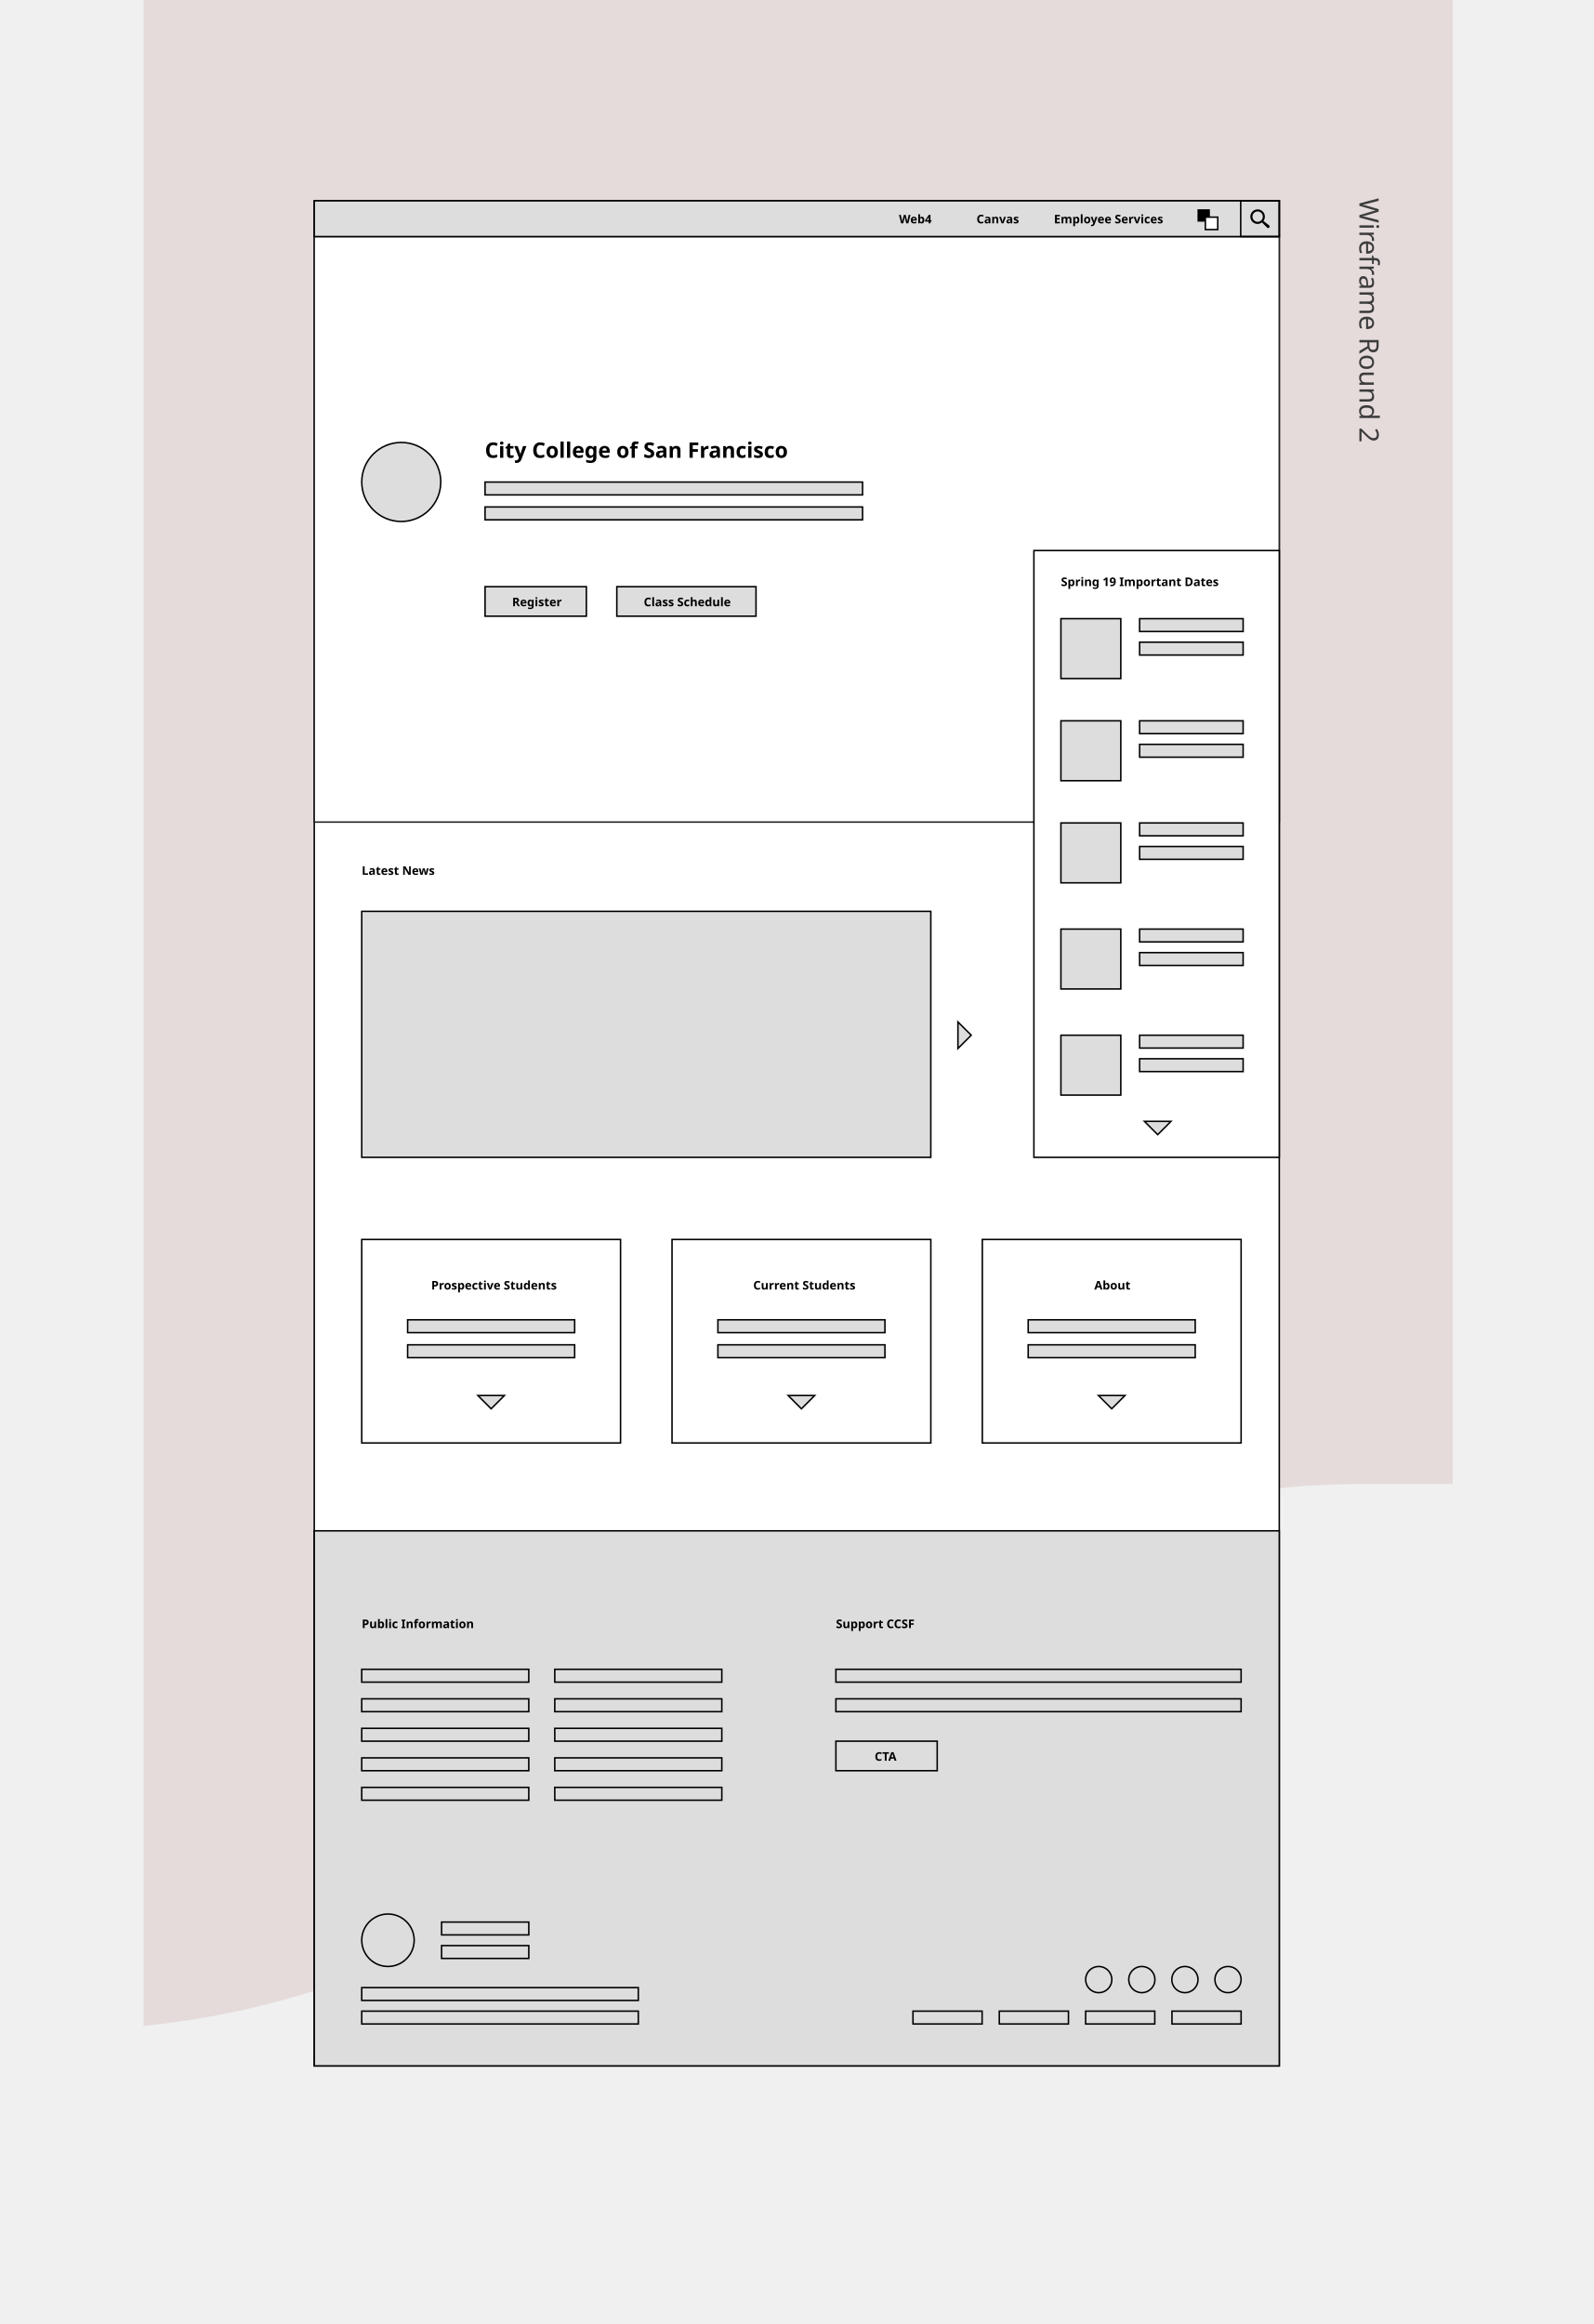
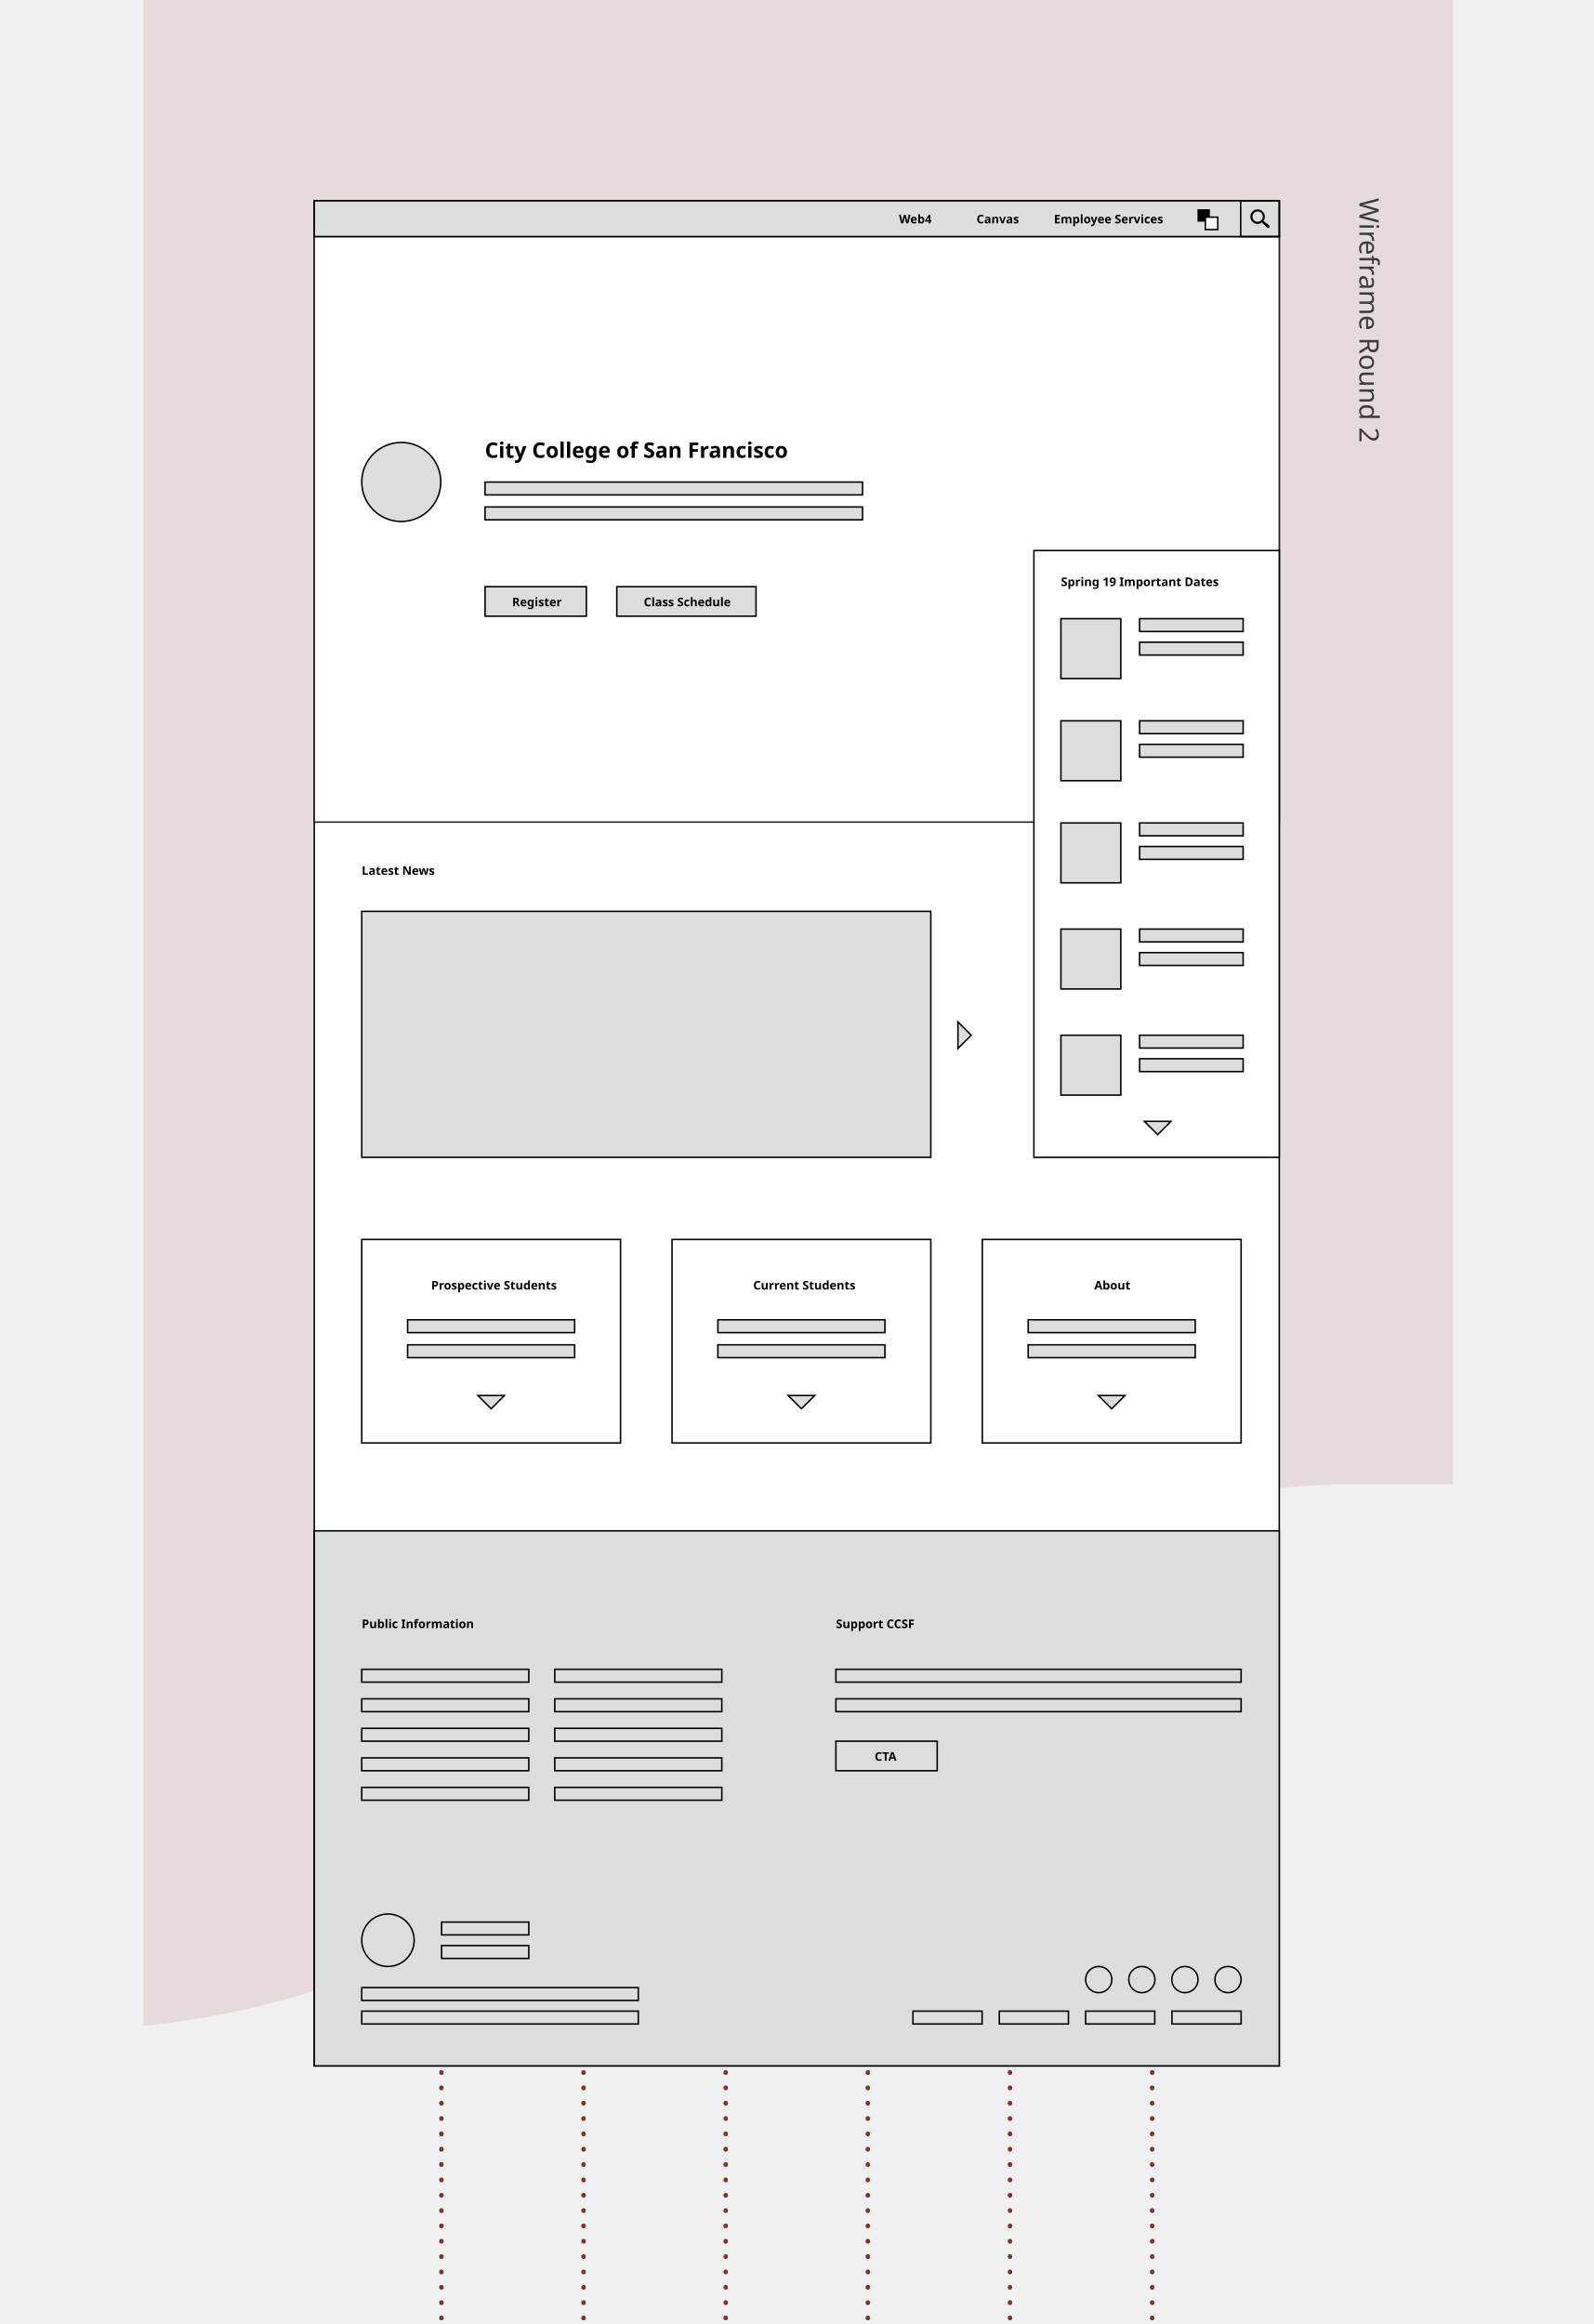
<svg xmlns="http://www.w3.org/2000/svg" id="Layer_1" data-name="Layer 1" viewBox="0 0 1065 1552.92">
  <defs>
-     <style>.cls-1{fill:#e5dbdb;}.cls-2{font-size:18px;fill:#3c3c3c;font-family:AvenirLTStd-Medium, Avenir LT Std;font-weight:500;}.cls-3{letter-spacing:-0.02em;}.cls-4,.cls-7{fill:#fff;}.cls-4,.cls-5,.cls-8{stroke:#000;}.cls-4,.cls-5,.cls-7,.cls-8{stroke-miterlimit:10;}.cls-5{fill:#ddd;}.cls-6{font-size:7.97px;}.cls-6,.cls-9{font-family:AvenirLTStd-Black, Avenir LT Std;font-weight:800;}.cls-7{stroke:#231f20;}.cls-8{fill:none;}.cls-9{font-size:14.29px;}.cls-10{fill-rule:evenodd;}</style>
+     <style>.cls-1{fill:#e5dbdb;}.cls-2{font-size:18px;fill:#3c3c3c;font-family:AvenirLTStd-Medium, Avenir LT Std;font-weight:500;}.cls-3{letter-spacing:-0.02em;}.cls-4,.cls-9{fill:none;}.cls-4{stroke:#80332a;stroke-linecap:round;stroke-linejoin:round;stroke-width:3px;stroke-dasharray:0.25 10;}.cls-5,.cls-8{fill:#fff;}.cls-5,.cls-6,.cls-9{stroke:#000;}.cls-5,.cls-6,.cls-8,.cls-9{stroke-miterlimit:10;}.cls-6{fill:#ddd;}.cls-7{font-size:7.97px;}.cls-10,.cls-7{font-family:AvenirLTStd-Black, Avenir LT Std;font-weight:800;}.cls-8{stroke:#231f20;}.cls-10{font-size:14.29px;}.cls-11{fill-rule:evenodd;}</style>
  </defs>
  <g id="Previous_bg" data-name="Previous bg">
    <path class="cls-1" d="M970.92-12.23h-875v1366c349.86-35.65,469-362.08,812.89-362.08h62.11Z" />
    <text class="cls-2" transform="translate(908.51 132.3) rotate(90)">Wi<tspan class="cls-3" x="21.64" y="0">r</tspan>
      <tspan x="27.97" y="0">eframe Round 2</tspan>
    </text>
  </g>
+   <g id="Competitor">
+     <g id="Competitor_1" data-name="Competitor 1">
+       <line class="cls-4" x1="295" y1="1313.01" x2="295" y2="1550.24" />
+       <line class="cls-4" x1="390" y1="1313.01" x2="390" y2="1550.24" />
+       <line class="cls-4" x1="485" y1="1313.01" x2="485" y2="1550.24" />
+       <line class="cls-4" x1="580" y1="1313.01" x2="580" y2="1550.24" />
+       <line class="cls-4" x1="675" y1="1313.01" x2="675" y2="1550.24" />
+       <line class="cls-4" x1="770" y1="1313.01" x2="770" y2="1550.24" />
+     </g>
+   </g>
  <g id="homepage">
-     <rect class="cls-4" x="210.03" y="134.19" width="644.94" height="1246.26" />
-     <rect class="cls-4" x="241.76" y="828.22" width="172.96" height="135.99" />
-     <rect class="cls-5" x="272.42" y="881.9" width="111.63" height="8.58" />
-     <rect class="cls-5" x="272.42" y="898.62" width="111.63" height="8.58" />
-     <text class="cls-6" transform="translate(288.2 861.67)">Prospective Students</text>
-     <polygon class="cls-5" points="337.11 932.49 328.24 941.37 319.37 932.49 337.11 932.49" />
-     <rect class="cls-4" x="656.5" y="828.22" width="172.96" height="135.99" />
-     <rect class="cls-5" x="687.16" y="881.9" width="111.63" height="8.58" />
-     <rect class="cls-5" x="687.16" y="898.62" width="111.63" height="8.58" />
-     <text class="cls-6" transform="translate(731.33 861.67)">About</text>
-     <polygon class="cls-5" points="751.85 932.49 742.98 941.37 734.1 932.49 751.85 932.49" />
-     <rect class="cls-4" x="449.13" y="828.22" width="172.96" height="135.99" />
-     <rect class="cls-5" x="479.79" y="881.9" width="111.63" height="8.58" />
-     <rect class="cls-5" x="479.79" y="898.62" width="111.63" height="8.58" />
-     <text class="cls-6" transform="translate(503.39 861.67)">Current Students</text>
-     <polygon class="cls-5" points="544.48 932.49 535.61 941.37 526.74 932.49 544.48 932.49" />
-     <rect class="cls-7" x="210.03" y="158.08" width="644.94" height="391.25" />
-     <rect class="cls-4" x="690.98" y="367.88" width="163.99" height="405.48" />
-     <rect class="cls-5" x="210.03" y="134.19" width="644.94" height="23.89" />
-     <rect class="cls-8" x="829.19" y="134.19" width="25.78" height="23.89" />
-     <circle class="cls-5" cx="268.17" cy="322.06" r="26.41" />
-     <text class="cls-9" transform="translate(324.02 305.91)">City College of San Francisco</text>
-     <text class="cls-6" transform="translate(709.03 391.61)">Spring 19 Important Dates</text>
-     <text class="cls-6" transform="translate(704.36 149.24)">Employee Services</text>
-     <text class="cls-6" transform="translate(600.8 149.24)">Web4</text>
-     <text class="cls-6" transform="translate(652.62 149.24)">Canvas</text>
-     <text class="cls-6" transform="translate(241.76 584.58)">Latest News</text>
-     <path class="cls-10" d="M848.24,150.65l-3.81-3a5.26,5.26,0,0,0,.91-2.88,4.86,4.86,0,1,0-4.86,4.86,4.82,4.82,0,0,0,2.9-1l3.43,3.44a1,1,0,1,0,1.43-1.43Zm-7.73-2.42a3.47,3.47,0,1,1,3.47-3.47A3.48,3.48,0,0,1,840.51,148.23Z" />
+     <rect class="cls-5" x="210.03" y="134.19" width="644.94" height="1246.26" />
+     <rect class="cls-5" x="241.76" y="828.22" width="172.96" height="135.99" />
+     <rect class="cls-6" x="272.42" y="881.9" width="111.63" height="8.58" />
+     <rect class="cls-6" x="272.42" y="898.62" width="111.63" height="8.58" />
+     <text class="cls-7" transform="translate(288.2 861.67)">Prospective Students</text>
+     <polygon class="cls-6" points="337.11 932.49 328.24 941.37 319.37 932.49 337.11 932.49" />
+     <rect class="cls-5" x="656.5" y="828.22" width="172.96" height="135.99" />
+     <rect class="cls-6" x="687.16" y="881.9" width="111.63" height="8.58" />
+     <rect class="cls-6" x="687.16" y="898.62" width="111.63" height="8.58" />
+     <text class="cls-7" transform="translate(731.33 861.67)">About</text>
+     <polygon class="cls-6" points="751.85 932.49 742.98 941.37 734.1 932.49 751.85 932.49" />
+     <rect class="cls-5" x="449.13" y="828.22" width="172.96" height="135.99" />
+     <rect class="cls-6" x="479.79" y="881.9" width="111.63" height="8.58" />
+     <rect class="cls-6" x="479.79" y="898.62" width="111.63" height="8.58" />
+     <text class="cls-7" transform="translate(503.39 861.67)">Current Students</text>
+     <polygon class="cls-6" points="544.48 932.49 535.61 941.37 526.74 932.49 544.48 932.49" />
+     <rect class="cls-8" x="210.03" y="158.08" width="644.94" height="391.25" />
+     <rect class="cls-5" x="690.98" y="367.88" width="163.99" height="405.48" />
+     <rect class="cls-6" x="210.03" y="134.19" width="644.94" height="23.89" />
+     <rect class="cls-9" x="829.19" y="134.19" width="25.78" height="23.89" />
+     <circle class="cls-6" cx="268.17" cy="322.06" r="26.41" />
+     <text class="cls-10" transform="translate(324.02 305.91)">City College of San Francisco</text>
+     <text class="cls-7" transform="translate(709.03 391.61)">Spring 19 Important Dates</text>
+     <text class="cls-7" transform="translate(704.36 149.24)">Employee Services</text>
+     <text class="cls-7" transform="translate(600.8 149.24)">Web4</text>
+     <text class="cls-7" transform="translate(652.62 149.24)">Canvas</text>
+     <text class="cls-7" transform="translate(241.76 584.58)">Latest News</text>
+     <path class="cls-11" d="M848.24,150.65l-3.81-3a5.26,5.26,0,0,0,.91-2.88,4.86,4.86,0,1,0-4.86,4.86,4.82,4.82,0,0,0,2.9-1l3.43,3.44a1,1,0,1,0,1.43-1.43Zm-7.73-2.42a3.47,3.47,0,1,1,3.47-3.47A3.48,3.48,0,0,1,840.51,148.23Z" />
    <rect x="800.31" y="139.83" width="8.29" height="8.29" />
-     <rect class="cls-4" x="805.57" y="145.1" width="8.29" height="8.29" />
-     <rect class="cls-5" x="324.18" y="322.12" width="252.28" height="8.58" />
-     <rect class="cls-5" x="324.18" y="338.76" width="252.28" height="8.58" />
-     <rect class="cls-5" x="709.03" y="413.4" width="40.02" height="40.02" />
-     <rect class="cls-5" x="761.63" y="413.4" width="69.18" height="8.58" />
-     <rect class="cls-5" x="761.63" y="429.13" width="69.18" height="8.58" />
-     <rect class="cls-5" x="709.03" y="481.65" width="40.02" height="40.02" />
-     <rect class="cls-5" x="761.63" y="481.65" width="69.18" height="8.58" />
-     <rect class="cls-5" x="761.63" y="497.38" width="69.18" height="8.58" />
-     <rect class="cls-5" x="709.03" y="549.9" width="40.02" height="40.02" />
-     <rect class="cls-5" x="761.63" y="549.9" width="69.18" height="8.58" />
-     <rect class="cls-5" x="761.63" y="565.63" width="69.18" height="8.58" />
-     <rect class="cls-5" x="709.03" y="620.82" width="40.02" height="40.02" />
-     <rect class="cls-5" x="761.63" y="620.82" width="69.18" height="8.58" />
-     <rect class="cls-5" x="761.63" y="636.54" width="69.18" height="8.58" />
-     <rect class="cls-5" x="709.03" y="691.74" width="40.02" height="40.02" />
-     <rect class="cls-5" x="761.63" y="691.74" width="69.18" height="8.58" />
-     <rect class="cls-5" x="761.63" y="707.46" width="69.18" height="8.58" />
-     <polygon class="cls-5" points="782.59 749.31 773.72 758.18 764.85 749.31 782.59 749.31" />
-     <rect class="cls-5" x="241.76" y="608.98" width="380.32" height="164.37" />
-     <polygon class="cls-5" points="640.21 682.87 649.09 691.74 640.21 700.61 640.21 682.87" />
-     <rect class="cls-5" x="210.03" y="1022.91" width="644.94" height="357.54" />
-     <text class="cls-6" transform="translate(241.76 1087.92)">Public Information</text>
-     <rect class="cls-5" x="241.76" y="1115.44" width="111.63" height="8.58" />
-     <text class="cls-6" transform="translate(558.65 1087.92)">Support CCSF</text>
-     <rect class="cls-5" x="558.65" y="1115.44" width="270.8" height="8.58" />
-     <rect class="cls-5" x="558.65" y="1135.17" width="270.8" height="8.58" />
-     <rect class="cls-5" x="558.65" y="1163.47" width="67.7" height="19.73" />
-     <rect class="cls-5" x="241.76" y="1135.17" width="111.63" height="8.58" />
-     <rect class="cls-5" x="241.76" y="1154.89" width="111.63" height="8.58" />
-     <rect class="cls-5" x="241.76" y="1174.62" width="111.63" height="8.58" />
-     <rect class="cls-5" x="241.76" y="1194.34" width="111.63" height="8.58" />
-     <rect class="cls-5" x="295.13" y="1284.34" width="58.27" height="8.58" />
-     <rect class="cls-5" x="295.13" y="1300.06" width="58.27" height="8.58" />
-     <rect class="cls-5" x="241.76" y="1328.14" width="184.82" height="8.58" />
-     <rect class="cls-5" x="241.76" y="1343.86" width="184.82" height="8.58" />
-     <rect class="cls-5" x="667.86" y="1343.86" width="46.21" height="8.58" />
-     <rect class="cls-5" x="725.55" y="1343.86" width="46.21" height="8.58" />
-     <rect class="cls-5" x="783.25" y="1343.86" width="46.21" height="8.58" />
-     <rect class="cls-5" x="610.16" y="1343.86" width="46.21" height="8.58" />
-     <rect class="cls-5" x="370.77" y="1115.44" width="111.63" height="8.58" />
-     <rect class="cls-5" x="370.77" y="1194.34" width="111.63" height="8.58" />
-     <rect class="cls-5" x="370.77" y="1135.17" width="111.63" height="8.58" />
-     <rect class="cls-5" x="370.77" y="1154.89" width="111.63" height="8.58" />
-     <rect class="cls-5" x="370.77" y="1174.62" width="111.63" height="8.58" />
-     <text class="cls-6" transform="translate(584.54 1176.54)">CTA</text>
-     <circle class="cls-5" cx="259.28" cy="1296.49" r="17.52" />
-     <circle class="cls-5" cx="820.7" cy="1322.77" r="8.76" />
-     <circle class="cls-5" cx="791.9" cy="1322.77" r="8.76" />
-     <circle class="cls-5" cx="763.11" cy="1322.77" r="8.76" />
-     <circle class="cls-5" cx="734.31" cy="1322.77" r="8.76" />
-     <rect class="cls-5" x="324.18" y="392.02" width="67.7" height="19.73" />
-     <text class="cls-6" transform="translate(342.25 405.09)">Register</text>
-     <rect class="cls-5" x="412.23" y="392.02" width="93.03" height="19.73" />
-     <text class="cls-6" transform="translate(430.23 405.09)">Class Schedule</text>
+     <rect class="cls-5" x="805.57" y="145.1" width="8.29" height="8.29" />
+     <rect class="cls-6" x="324.18" y="322.12" width="252.28" height="8.58" />
+     <rect class="cls-6" x="324.18" y="338.76" width="252.28" height="8.58" />
+     <rect class="cls-6" x="709.03" y="413.4" width="40.02" height="40.02" />
+     <rect class="cls-6" x="761.63" y="413.4" width="69.18" height="8.58" />
+     <rect class="cls-6" x="761.63" y="429.13" width="69.18" height="8.58" />
+     <rect class="cls-6" x="709.03" y="481.65" width="40.02" height="40.02" />
+     <rect class="cls-6" x="761.63" y="481.65" width="69.18" height="8.58" />
+     <rect class="cls-6" x="761.63" y="497.38" width="69.18" height="8.58" />
+     <rect class="cls-6" x="709.03" y="549.9" width="40.02" height="40.02" />
+     <rect class="cls-6" x="761.63" y="549.9" width="69.18" height="8.58" />
+     <rect class="cls-6" x="761.63" y="565.63" width="69.18" height="8.58" />
+     <rect class="cls-6" x="709.03" y="620.82" width="40.02" height="40.02" />
+     <rect class="cls-6" x="761.63" y="620.82" width="69.18" height="8.58" />
+     <rect class="cls-6" x="761.63" y="636.54" width="69.18" height="8.58" />
+     <rect class="cls-6" x="709.03" y="691.74" width="40.02" height="40.02" />
+     <rect class="cls-6" x="761.63" y="691.74" width="69.18" height="8.58" />
+     <rect class="cls-6" x="761.63" y="707.46" width="69.18" height="8.58" />
+     <polygon class="cls-6" points="782.59 749.31 773.72 758.18 764.85 749.31 782.59 749.31" />
+     <rect class="cls-6" x="241.76" y="608.98" width="380.32" height="164.37" />
+     <polygon class="cls-6" points="640.21 682.87 649.09 691.74 640.21 700.61 640.21 682.87" />
+     <rect class="cls-6" x="210.03" y="1022.91" width="644.94" height="357.54" />
+     <text class="cls-7" transform="translate(241.76 1087.92)">Public Information</text>
+     <rect class="cls-6" x="241.76" y="1115.44" width="111.63" height="8.58" />
+     <text class="cls-7" transform="translate(558.65 1087.92)">Support CCSF</text>
+     <rect class="cls-6" x="558.65" y="1115.44" width="270.8" height="8.58" />
+     <rect class="cls-6" x="558.65" y="1135.17" width="270.8" height="8.58" />
+     <rect class="cls-6" x="558.65" y="1163.47" width="67.7" height="19.73" />
+     <rect class="cls-6" x="241.76" y="1135.17" width="111.63" height="8.58" />
+     <rect class="cls-6" x="241.76" y="1154.89" width="111.63" height="8.58" />
+     <rect class="cls-6" x="241.76" y="1174.62" width="111.63" height="8.58" />
+     <rect class="cls-6" x="241.76" y="1194.34" width="111.63" height="8.58" />
+     <rect class="cls-6" x="295.13" y="1284.34" width="58.27" height="8.58" />
+     <rect class="cls-6" x="295.13" y="1300.06" width="58.27" height="8.58" />
+     <rect class="cls-6" x="241.76" y="1328.14" width="184.82" height="8.58" />
+     <rect class="cls-6" x="241.76" y="1343.86" width="184.82" height="8.58" />
+     <rect class="cls-6" x="667.86" y="1343.86" width="46.21" height="8.58" />
+     <rect class="cls-6" x="725.55" y="1343.86" width="46.21" height="8.58" />
+     <rect class="cls-6" x="783.25" y="1343.86" width="46.21" height="8.58" />
+     <rect class="cls-6" x="610.16" y="1343.86" width="46.21" height="8.58" />
+     <rect class="cls-6" x="370.77" y="1115.44" width="111.63" height="8.58" />
+     <rect class="cls-6" x="370.77" y="1194.34" width="111.63" height="8.58" />
+     <rect class="cls-6" x="370.77" y="1135.17" width="111.63" height="8.58" />
+     <rect class="cls-6" x="370.77" y="1154.89" width="111.63" height="8.58" />
+     <rect class="cls-6" x="370.77" y="1174.62" width="111.63" height="8.58" />
+     <text class="cls-7" transform="translate(584.54 1176.54)">CTA</text>
+     <circle class="cls-6" cx="259.28" cy="1296.49" r="17.52" />
+     <circle class="cls-6" cx="820.7" cy="1322.77" r="8.76" />
+     <circle class="cls-6" cx="791.9" cy="1322.77" r="8.76" />
+     <circle class="cls-6" cx="763.11" cy="1322.77" r="8.76" />
+     <circle class="cls-6" cx="734.31" cy="1322.77" r="8.76" />
+     <rect class="cls-6" x="324.18" y="392.02" width="67.7" height="19.73" />
+     <text class="cls-7" transform="translate(342.25 405.09)">Register</text>
+     <rect class="cls-6" x="412.23" y="392.02" width="93.03" height="19.73" />
+     <text class="cls-7" transform="translate(430.23 405.09)">Class Schedule</text>
  </g>
</svg>
